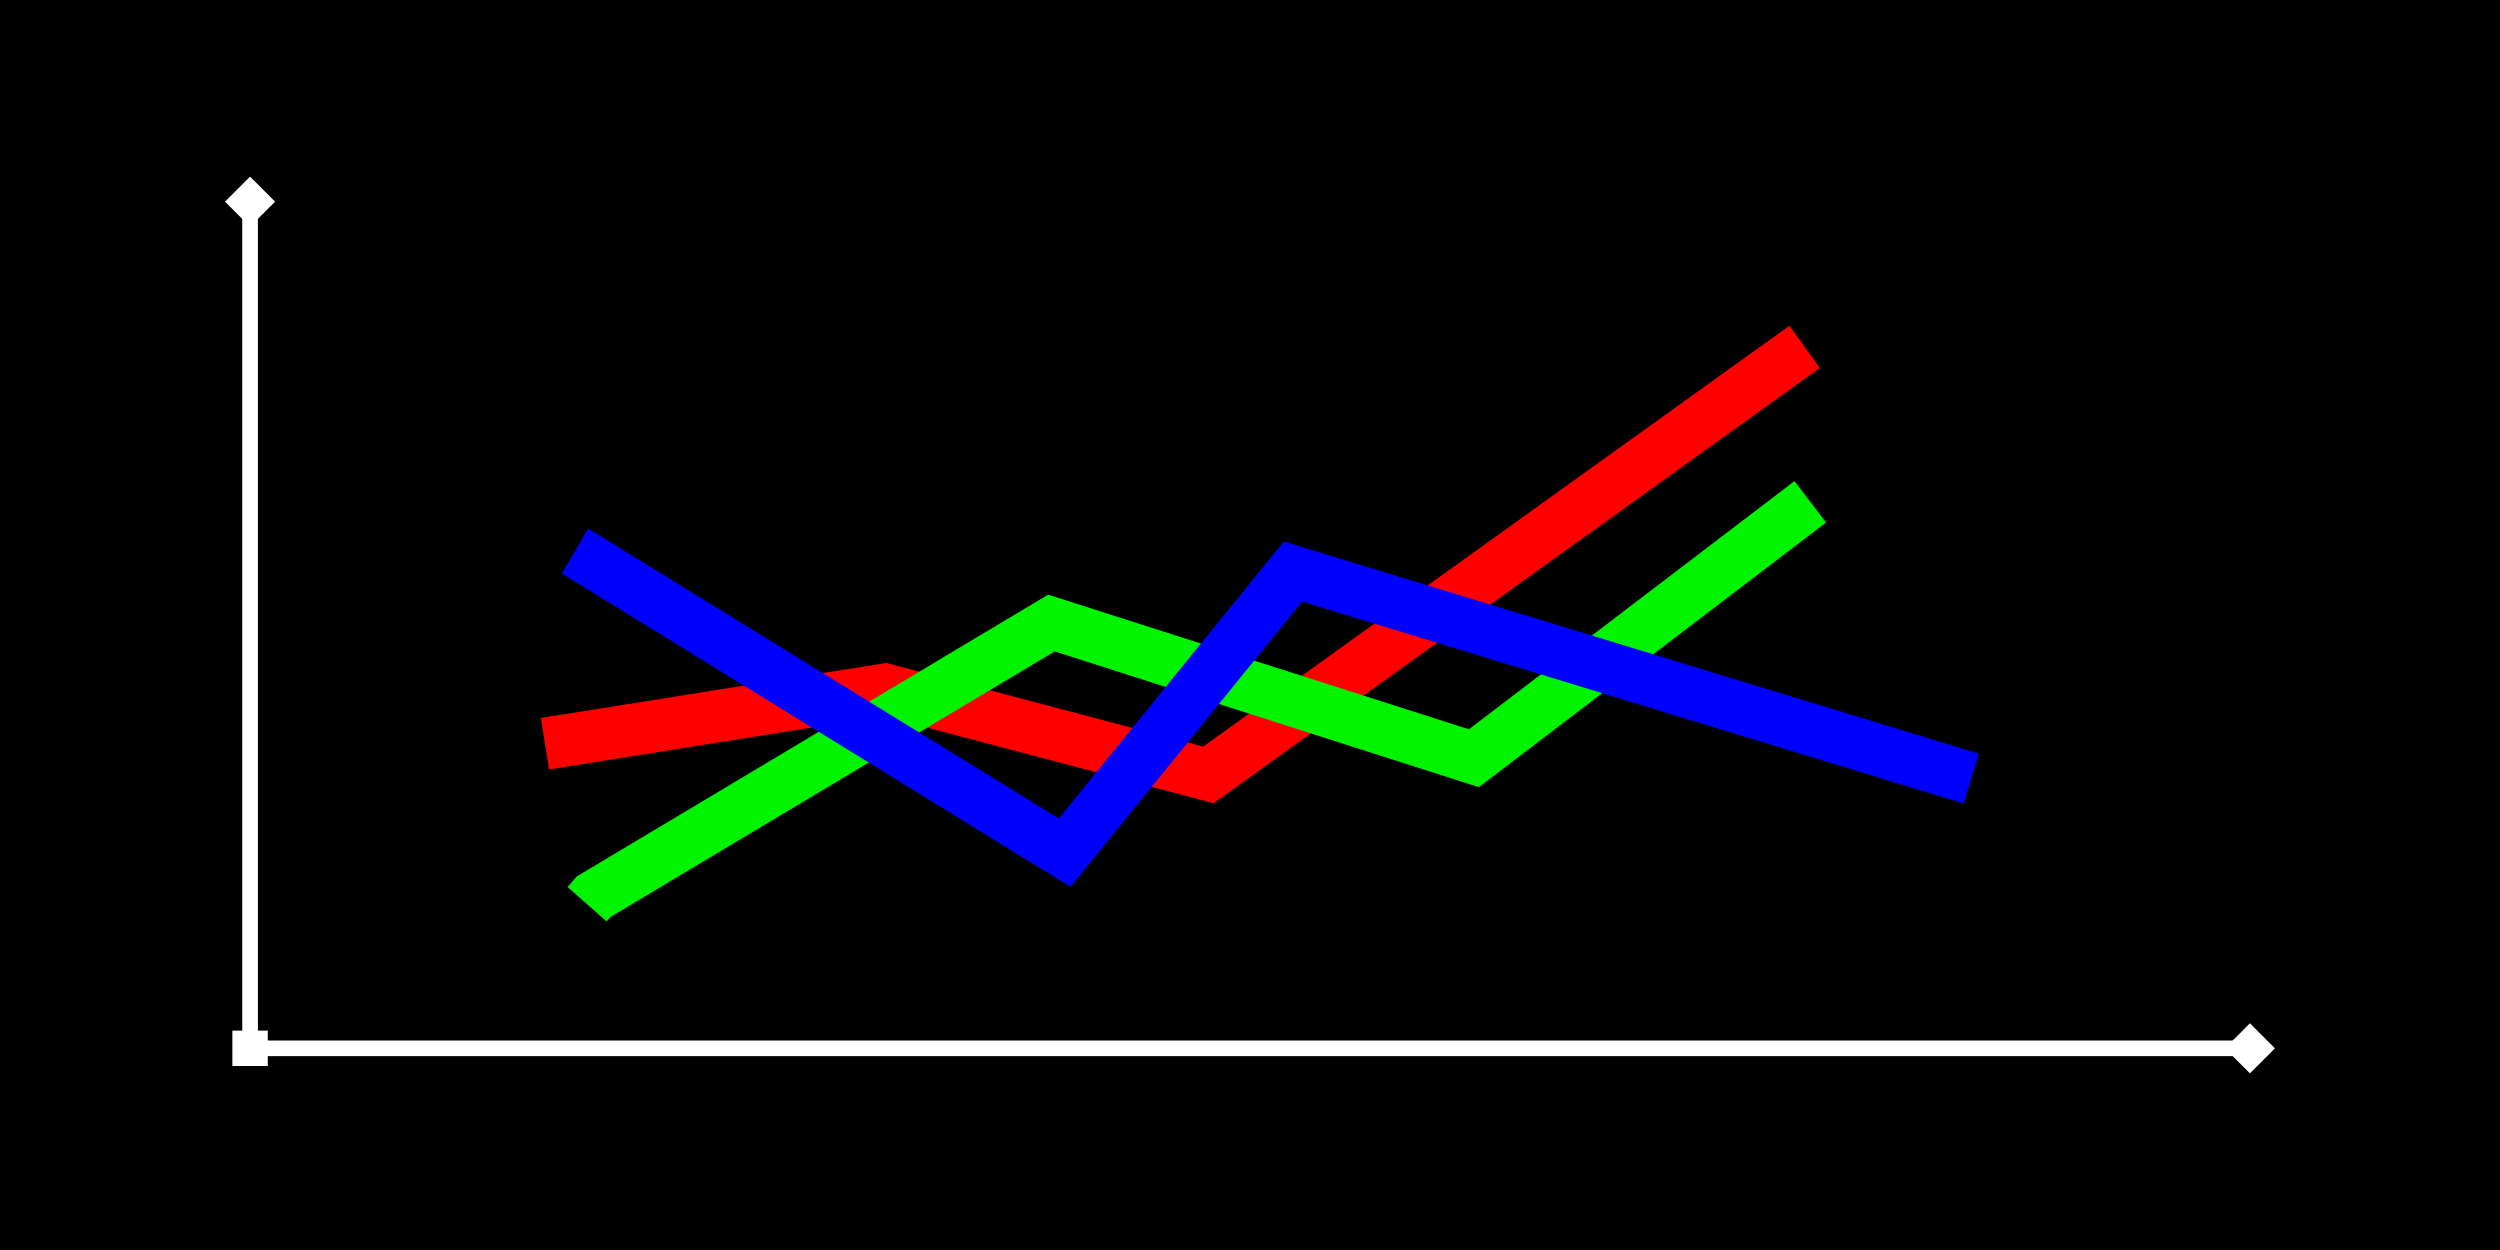
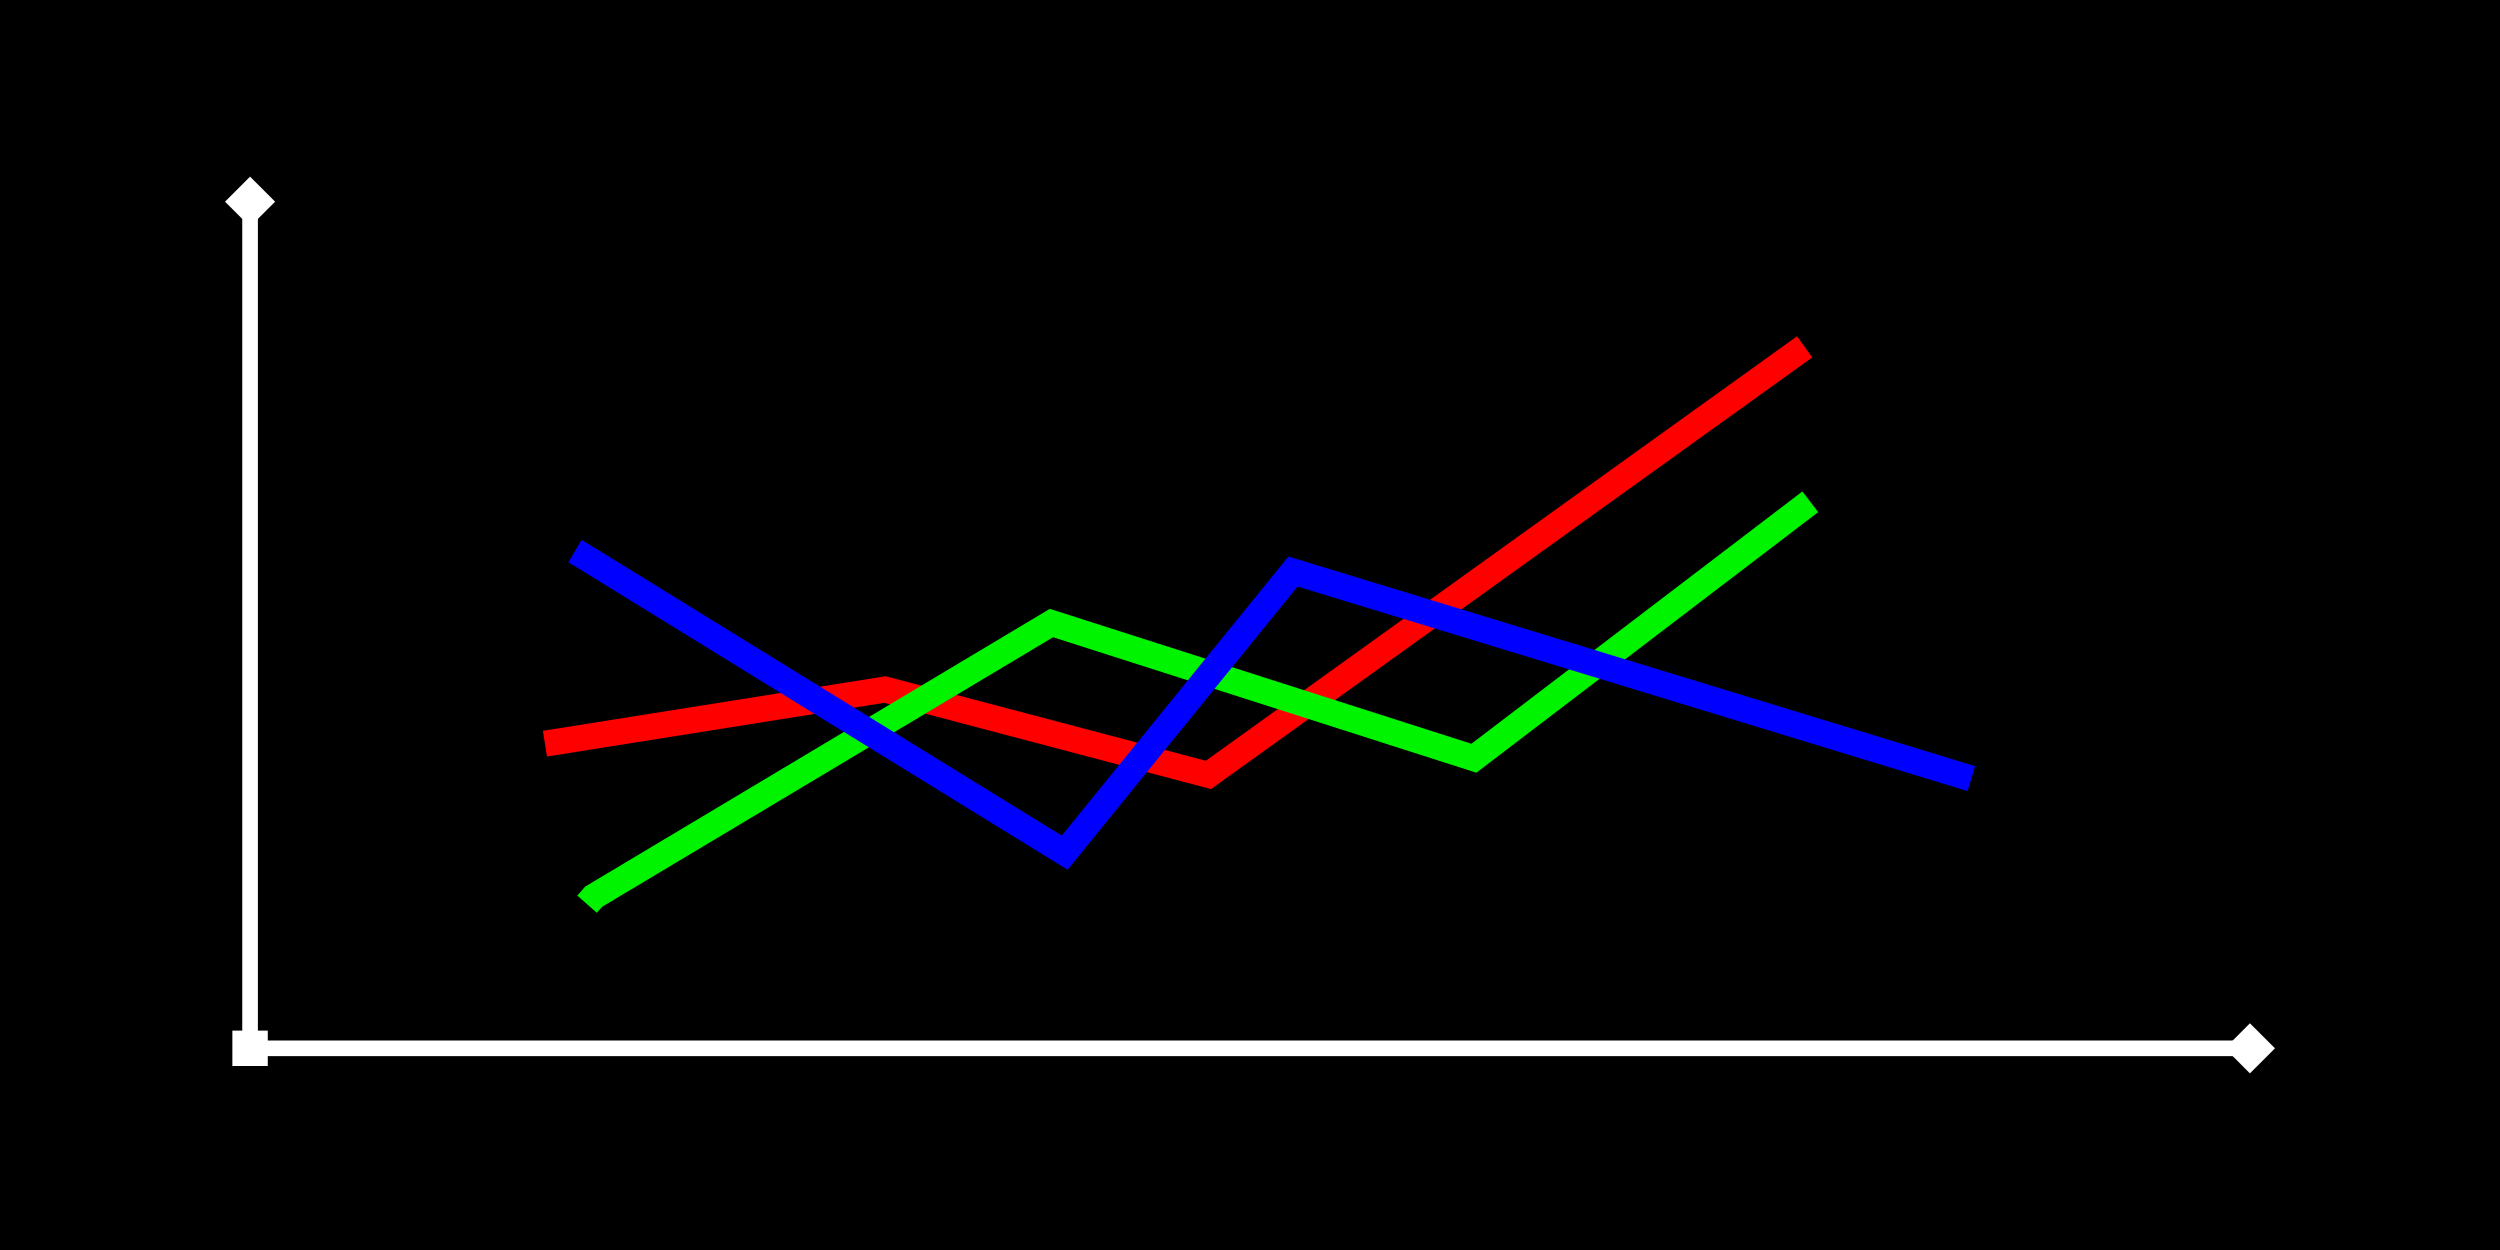
<svg xmlns="http://www.w3.org/2000/svg" width="2400" height="1200" viewBox="0 0 635 317.5" version="1.1" id="svg8">
  <defs id="defs2">
    <marker style="overflow:visible" id="marker1354" refX="0.0" refY="0.0" orient="auto">
      <path transform="scale(0.2)" style="fill-rule:evenodd;stroke:#ffffff;stroke-width:1pt;stroke-opacity:1;fill:#ffffff;fill-opacity:1" d="M 0,-7.071 L -7.071,0 L 0,7.071 L 7.071,0 L 0,-7.071 z " id="path1352" />
    </marker>
    <marker style="overflow:visible" id="marker1290" refX="0.0" refY="0.0" orient="auto">
      <path transform="scale(0.2)" style="fill-rule:evenodd;stroke:#ffffff;stroke-width:1pt;stroke-opacity:1;fill:#ffffff;fill-opacity:1" d="M 0,-7.071 L -7.071,0 L 0,7.071 L 7.071,0 L 0,-7.071 z " id="path1288" />
    </marker>
    <marker style="overflow:visible" id="marker1238" refX="0.0" refY="0.0" orient="auto">
      <path transform="scale(0.2)" style="fill-rule:evenodd;stroke:#ffffff;stroke-width:1pt;stroke-opacity:1;fill:#ffffff;fill-opacity:1" d="M 0,-7.071 L -7.071,0 L 0,7.071 L 7.071,0 L 0,-7.071 z " id="path1236" />
    </marker>
    <marker style="overflow:visible" id="DotS" refX="0.0" refY="0.0" orient="auto">
      <path transform="scale(0.2) translate(7.4, 1)" style="fill-rule:evenodd;stroke:#ffffff;stroke-width:1pt;stroke-opacity:1;fill:#ffffff;fill-opacity:1" d="M -2.5,-1.0 C -2.5,1.76 -4.74,4.0 -7.5,4.0 C -10.26,4.0 -12.5,1.76 -12.5,-1.0 C -12.5,-3.76 -10.26,-6.0 -7.5,-6.0 C -4.74,-6.0 -2.5,-3.76 -2.5,-1.0 z " id="path913" />
    </marker>
    <marker style="overflow:visible" id="DiamondS" refX="0.0" refY="0.0" orient="auto">
      <path transform="scale(0.2)" style="fill-rule:evenodd;stroke:#ffffff;stroke-width:1pt;stroke-opacity:1;fill:#ffffff;fill-opacity:1" d="M 0,-7.071 L -7.071,0 L 0,7.071 L 7.071,0 L 0,-7.071 z " id="path931" />
    </marker>
    <marker style="overflow:visible" id="Arrow1Mstart" refX="0.0" refY="0.0" orient="auto">
      <path transform="scale(0.4) translate(10,0)" style="fill-rule:evenodd;stroke:#ffffff;stroke-width:1pt;stroke-opacity:1;fill:#ffffff;fill-opacity:1" d="M 0.0,0.0 L 5.0,-5.0 L -12.5,0.0 L 5.0,5.0 L 0.0,0.0 z " id="path852" />
    </marker>
    <marker style="overflow:visible" id="Arrow1Lstart" refX="0.0" refY="0.0" orient="auto">
      <path transform="scale(0.8) translate(12.5,0)" style="fill-rule:evenodd;stroke:#ffffff;stroke-width:1pt;stroke-opacity:1;fill:#ffffff;fill-opacity:1" d="M 0.0,0.0 L 5.0,-5.0 L -12.5,0.0 L 5.0,5.0 L 0.0,0.0 z " id="path846" />
    </marker>
  </defs>
  <g id="layer1" transform="translate(0,20.50002)">
    <rect style="fill:#000000;stroke-width:0.265" id="rect10" width="635" height="317.5" x="2.4999999e-06" y="-20.5" />
  </g>
  <g id="layer2" style="display:inline">
-     <g id="g1887">
-       <path style="fill:none;stroke:#ffffff;stroke-width:3.969;stroke-linecap:butt;stroke-linejoin:miter;stroke-miterlimit:4;stroke-dasharray:none;stroke-opacity:1;marker-start:url(#marker1354);marker-mid:url(#marker1238);marker-end:url(#marker1290)" d="M 63.518,51.226 V 266.274 h 507.963" id="path841" />
-       <path id="path880" d="m 138.414,188.894 86.361,-13.754 82.161,21.689 151.442,-108.729" style="fill:none;stroke:#ff0000;stroke-width:13.229;stroke-linecap:butt;stroke-linejoin:miter;stroke-miterlimit:4;stroke-dasharray:none;stroke-opacity:1" />
-       <path id="path882" d="m 149.112,229.663 1.681,-1.908 116.268,-69.502 107.303,34.342 85.45,-65.141" style="fill:none;stroke:#00f400;stroke-width:13.229;stroke-linecap:butt;stroke-linejoin:miter;stroke-miterlimit:4;stroke-dasharray:none;stroke-opacity:1" />
-       <path id="path884" d="m 146.03,139.991 1.401,0.818 122.992,75.771 57.994,-71.41 172.301,52.604" style="fill:none;stroke:#0000ff;stroke-width:13.229;stroke-linecap:butt;stroke-linejoin:miter;stroke-miterlimit:4;stroke-dasharray:none;stroke-opacity:1" />
-     </g>
+     <path style="fill:none;stroke:#ffffff;stroke-width:3.969;stroke-linecap:butt;stroke-linejoin:miter;stroke-miterlimit:4;stroke-dasharray:none;stroke-opacity:1;marker-start:url(#marker1354);marker-mid:url(#marker1238);marker-end:url(#marker1290)" d="M 63.518,51.226 V 266.274 h 507.963" id="path841" />
+     <path id="path880" d="m 138.414,188.894 86.361,-13.754 82.161,21.689 151.442,-108.729" style="fill:none;stroke:#ff0000;stroke-width:6.615;stroke-linecap:butt;stroke-linejoin:miter;stroke-miterlimit:4;stroke-dasharray:none;stroke-opacity:1" />
+     <path id="path882" d="m 149.112,229.663 1.681,-1.908 116.268,-69.502 107.303,34.342 85.45,-65.141" style="fill:none;stroke:#00f400;stroke-width:6.615;stroke-linecap:butt;stroke-linejoin:miter;stroke-miterlimit:4;stroke-dasharray:none;stroke-opacity:1" />
+     <path id="path884" d="m 146.03,139.991 1.401,0.818 122.992,75.771 57.994,-71.41 172.301,52.604" style="fill:none;stroke:#0000ff;stroke-width:6.615;stroke-linecap:butt;stroke-linejoin:miter;stroke-miterlimit:4;stroke-dasharray:none;stroke-opacity:1" />
  </g>
</svg>
